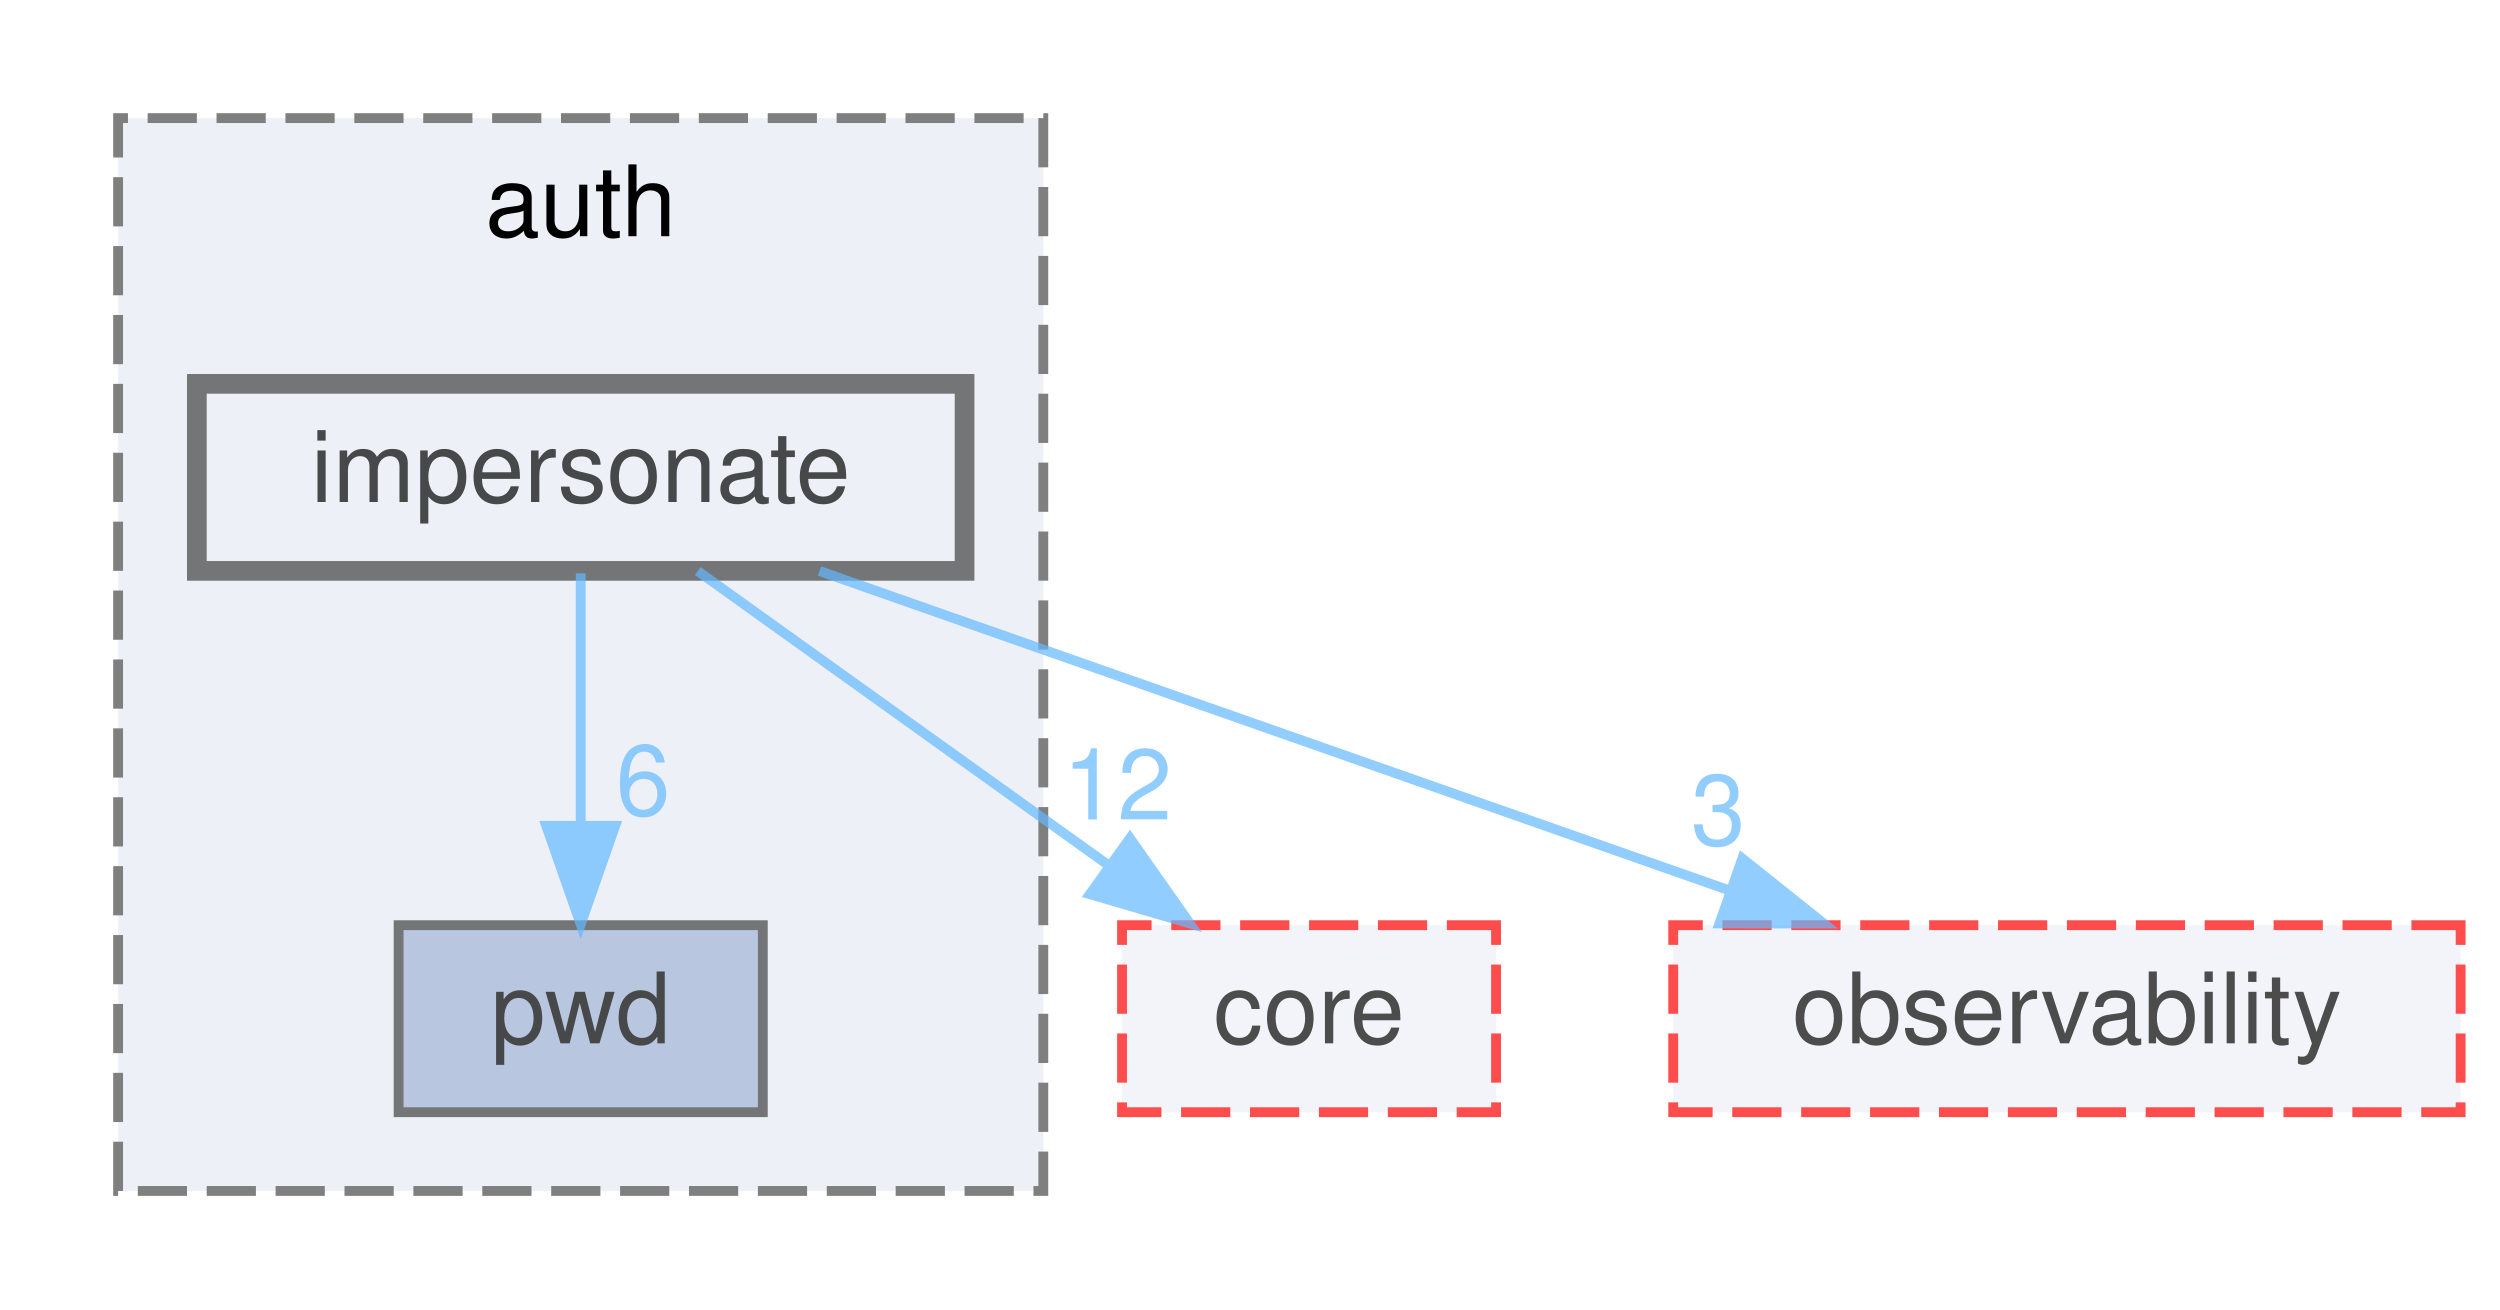
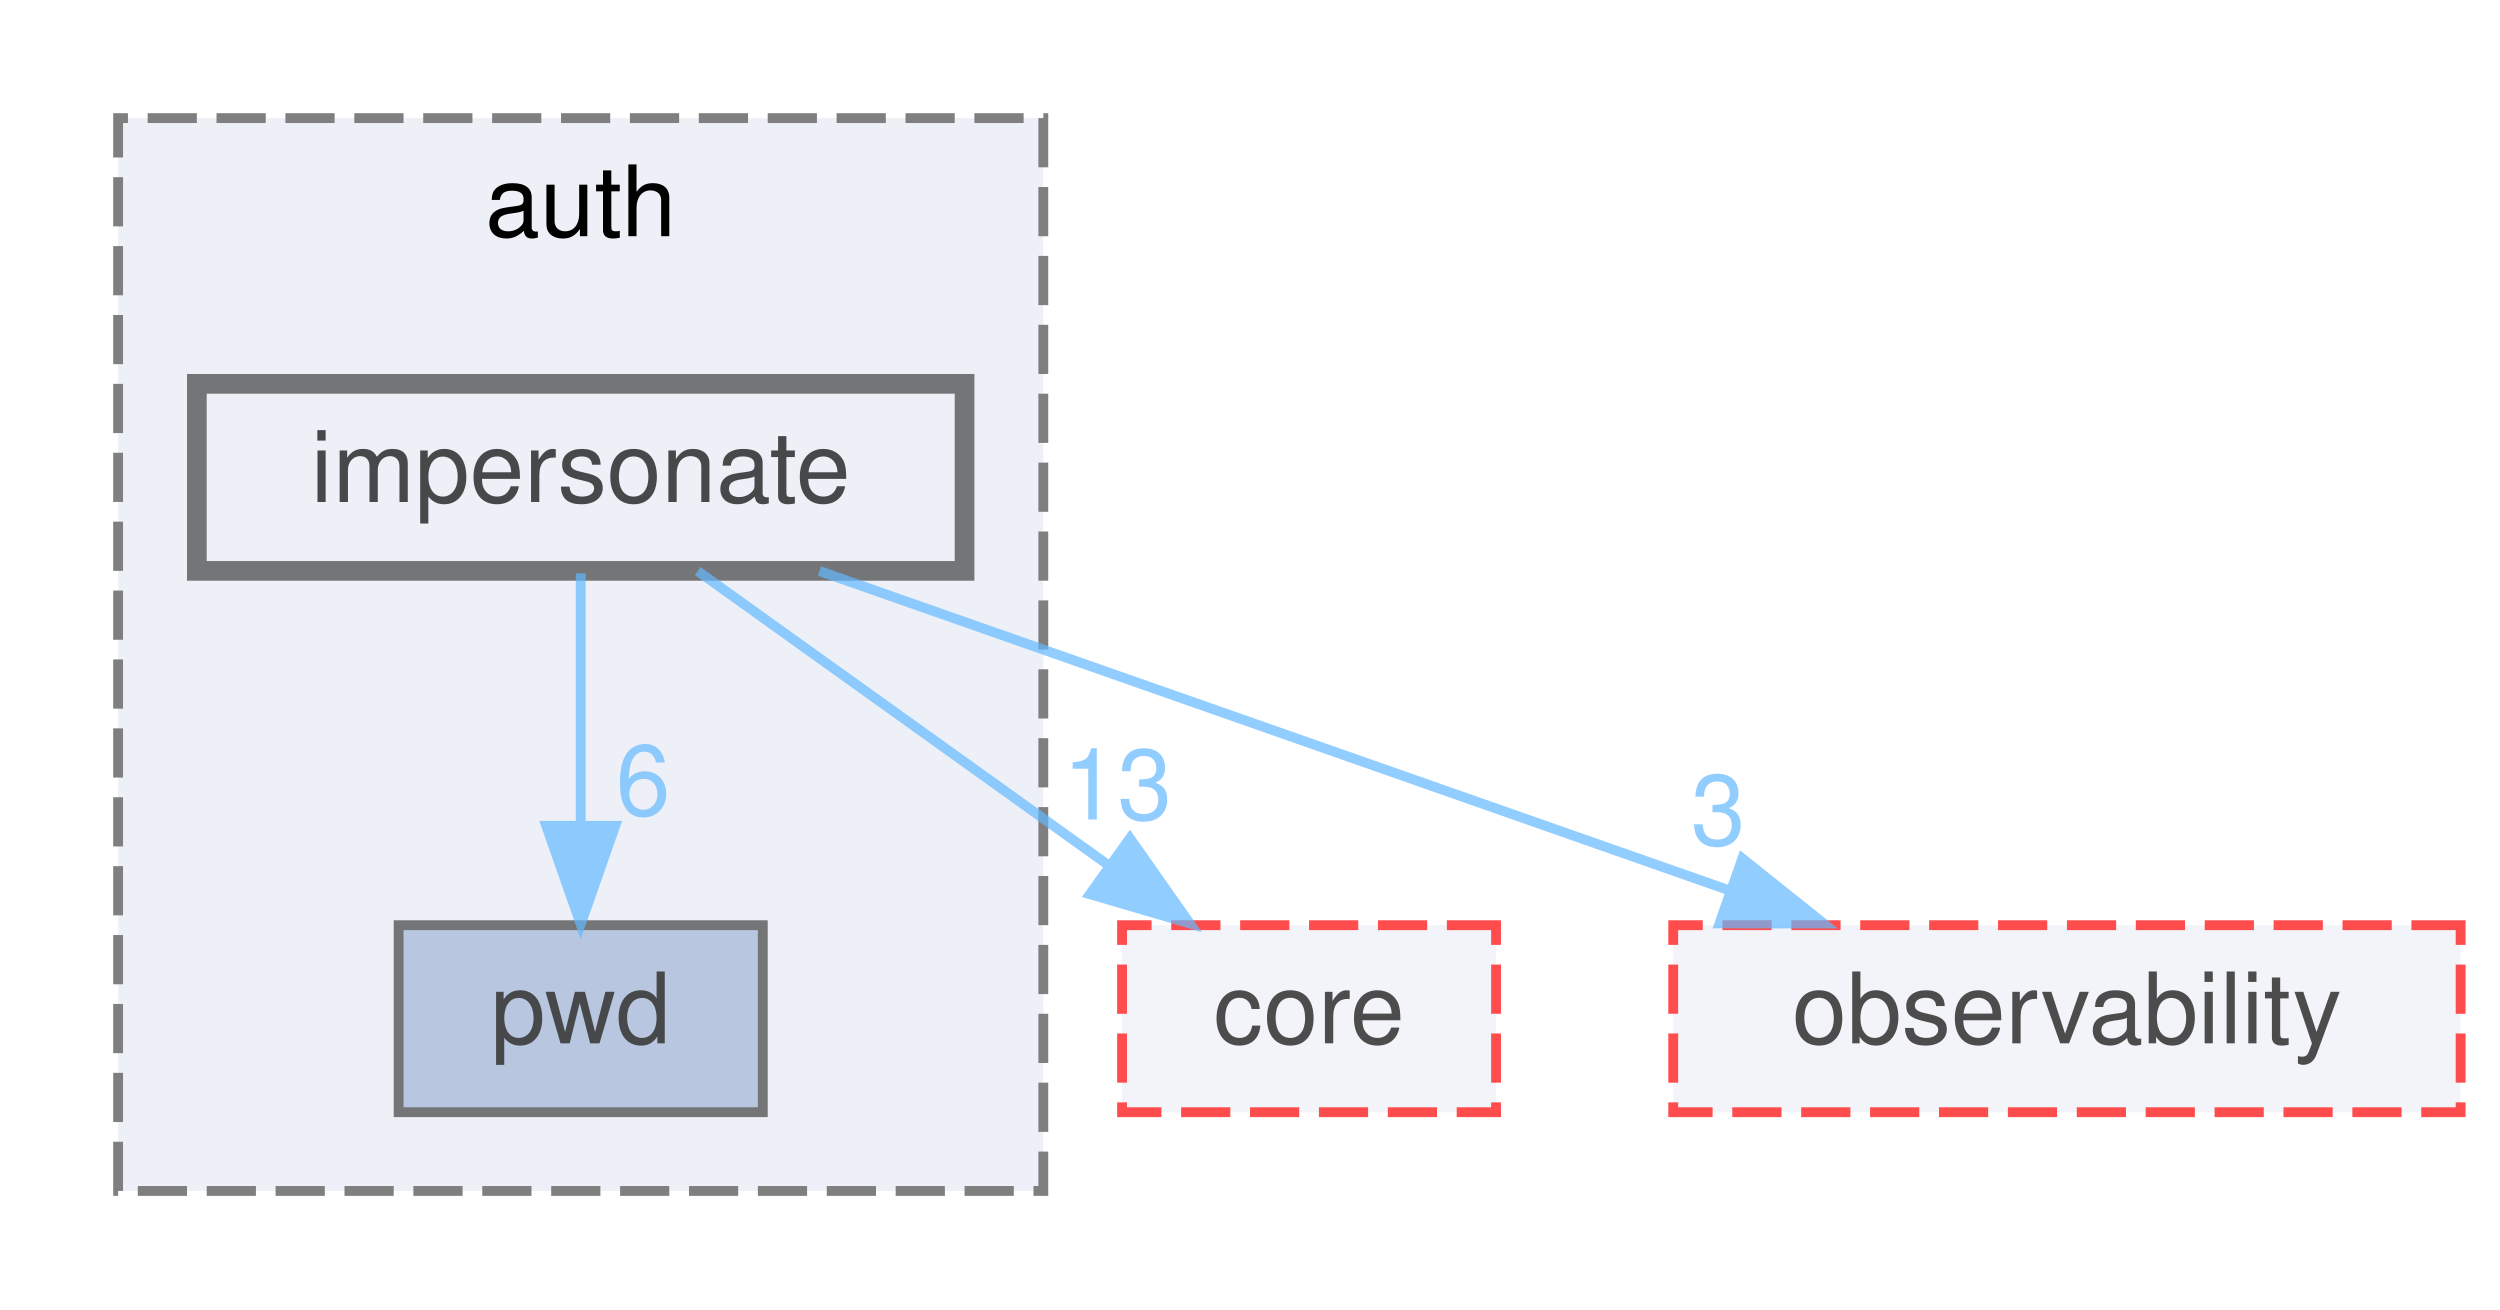
<svg xmlns="http://www.w3.org/2000/svg" xmlns:xlink="http://www.w3.org/1999/xlink" width="254pt" height="133pt" viewBox="0.00 0.00 254.00 133.00">
  <svg id="main" version="1.1" xml:space="preserve">
    <style type="text/css">
.node, .edge {opacity: 0.7;}
.node.selected, .edge.selected {opacity: 1;}
.edge:hover path { stroke: red; }
.edge:hover polygon { stroke: red; fill: red; }
</style>
    <svg id="graph" class="graph">
      <g id="graph0" class="graph" transform="scale(1 1) rotate(0) translate(4 129)">
        <g id="clust1" class="cluster">
          <g id="a_clust1">
            <a xlink:href="dir_ecb37285c0bc658c97bb749f37c59e79.html" target="_top" xlink:title="auth">
              <polygon fill="#edf0f7" stroke="#7f7f7f" stroke-dasharray="5,2" points="8,-8 8,-117 102,-117 102,-8 8,-8" />
              <text text-anchor="middle" x="55" y="-105" font-family="Helvetica,sans-Serif" font-size="10.00">auth</text>
            </a>
          </g>
        </g>
        <g id="node1" class="node">
          <g id="a_node1">
            <a xlink:href="dir_8871a34fceeeb416fb017aaac8b471ce.html" target="_top" xlink:title="pwd">
              <polygon fill="#a2b4d6" stroke="#404040" points="73.5,-35 36.5,-35 36.5,-16 73.5,-16 73.5,-35" />
              <text text-anchor="middle" x="55" y="-23" font-family="Helvetica,sans-Serif" font-size="10.00">pwd</text>
            </a>
          </g>
        </g>
        <g id="node2" class="node">
          <g id="a_node2">
            <a xlink:href="dir_d131f7d6b33c6a888827f4745d7c9b56.html" target="_top" xlink:title="impersonate">
              <polygon fill="#edf0f7" stroke="#404040" stroke-width="2" points="94,-90 16,-90 16,-71 94,-71 94,-90" />
              <text text-anchor="middle" x="55" y="-78" font-family="Helvetica,sans-Serif" font-size="10.00">impersonate</text>
            </a>
          </g>
        </g>
        <g id="edge1" class="edge">
          <g id="a_edge1">
            <a xlink:href="dir_000060_000089.html" target="_top">
              <path fill="none" stroke="#63b8ff" d="M55,-70.75C55,-63.8 55,-53.85 55,-45.13" />
              <polygon fill="#63b8ff" stroke="#63b8ff" points="58.5,-45.09 55,-35.09 51.5,-45.09 58.5,-45.09" />
            </a>
          </g>
          <g id="a_edge1-headlabel">
            <a xlink:href="dir_000060_000089.html" target="_top" xlink:title="6">
              <text text-anchor="middle" x="61.34" y="-46.18" font-family="Helvetica,sans-Serif" font-size="10.00" fill="#63b8ff">6</text>
            </a>
          </g>
        </g>
        <g id="node3" class="node">
          <g id="a_node3">
            <a xlink:href="dir_aebb8dcc11953d78e620bbef0b9e2183.html" target="_top" xlink:title="core">
              <polygon fill="#edf0f7" stroke="red" stroke-dasharray="5,2" points="148,-35 110,-35 110,-16 148,-16 148,-35" />
              <text text-anchor="middle" x="129" y="-23" font-family="Helvetica,sans-Serif" font-size="10.00">core</text>
            </a>
          </g>
        </g>
        <g id="edge2" class="edge">
          <g id="a_edge2">
            <a xlink:href="dir_000060_000028.html" target="_top">
              <path fill="none" stroke="#63b8ff" d="M66.89,-70.98C78.15,-62.92 95.29,-50.65 108.71,-41.03" />
              <polygon fill="#63b8ff" stroke="#63b8ff" points="110.8,-43.84 116.89,-35.17 106.73,-38.15 110.8,-43.84" />
            </a>
          </g>
          <g id="a_edge2-headlabel">
-             <a xlink:href="dir_000060_000028.html" target="_top" xlink:title="12">
-               <text text-anchor="middle" x="109.53" y="-45.74" font-family="Helvetica,sans-Serif" font-size="10.00" fill="#63b8ff">12</text>
+             <a xlink:href="dir_000060_000028.html" target="_top" xlink:title="13">
+               <text text-anchor="middle" x="109.53" y="-45.74" font-family="Helvetica,sans-Serif" font-size="10.00" fill="#63b8ff">13</text>
            </a>
          </g>
        </g>
        <g id="node4" class="node">
          <g id="a_node4">
            <a xlink:href="dir_b74ed0efa461d1dc3d2a2bcdca1c8270.html" target="_top" xlink:title="observability">
              <polygon fill="#edf0f7" stroke="red" stroke-dasharray="5,2" points="246,-35 166,-35 166,-16 246,-16 246,-35" />
              <text text-anchor="middle" x="206" y="-23" font-family="Helvetica,sans-Serif" font-size="10.00">observability</text>
            </a>
          </g>
        </g>
        <g id="edge3" class="edge">
          <g id="a_edge3">
            <a xlink:href="dir_000060_000074.html" target="_top">
              <path fill="none" stroke="#63b8ff" d="M79.26,-70.98C104.32,-62.19 143.63,-48.39 171.83,-38.49" />
              <polygon fill="#63b8ff" stroke="#63b8ff" points="173.02,-41.78 181.3,-35.17 170.7,-35.18 173.02,-41.78" />
            </a>
          </g>
          <g id="a_edge3-headlabel">
            <a xlink:href="dir_000060_000074.html" target="_top" xlink:title="3">
              <text text-anchor="middle" x="170.57" y="-43.15" font-family="Helvetica,sans-Serif" font-size="10.00" fill="#63b8ff">3</text>
            </a>
          </g>
        </g>
      </g>
    </svg>
  </svg>
  <style type="text/css">

[data-mouse-over-selected='false'] { opacity: 0.7; }
[data-mouse-over-selected='true']  { opacity: 1.0; }

</style>
</svg>
